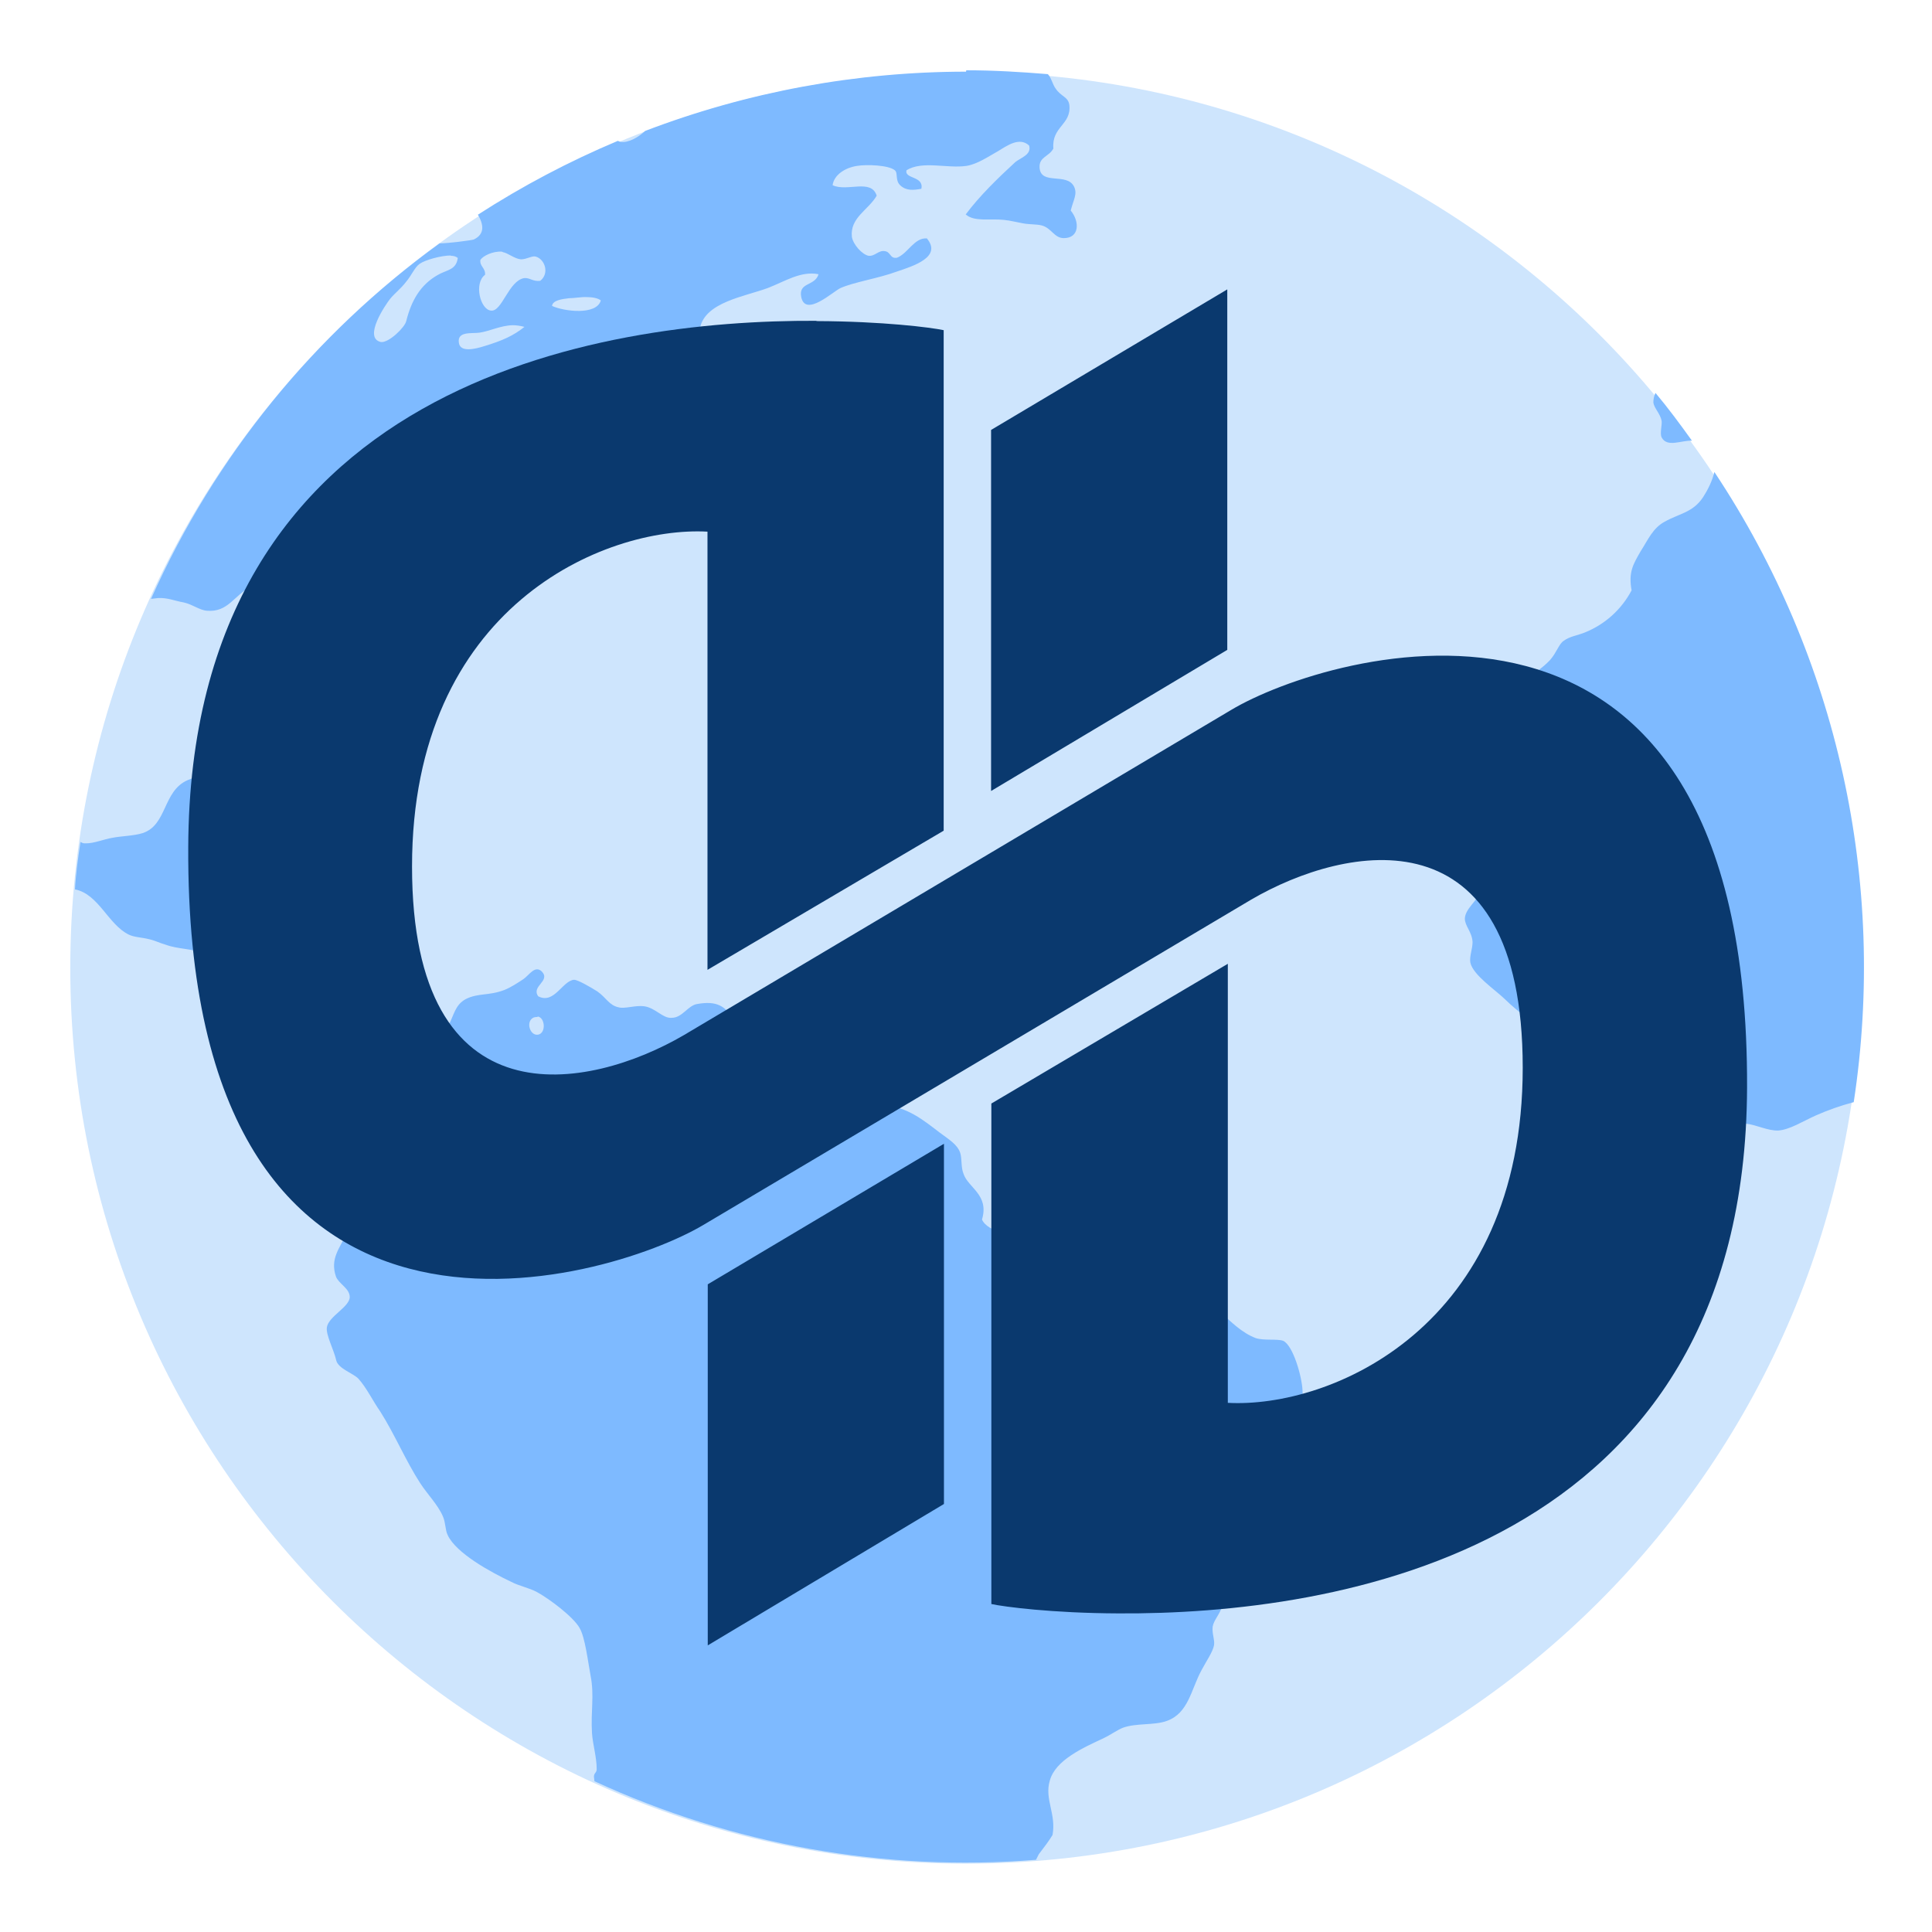
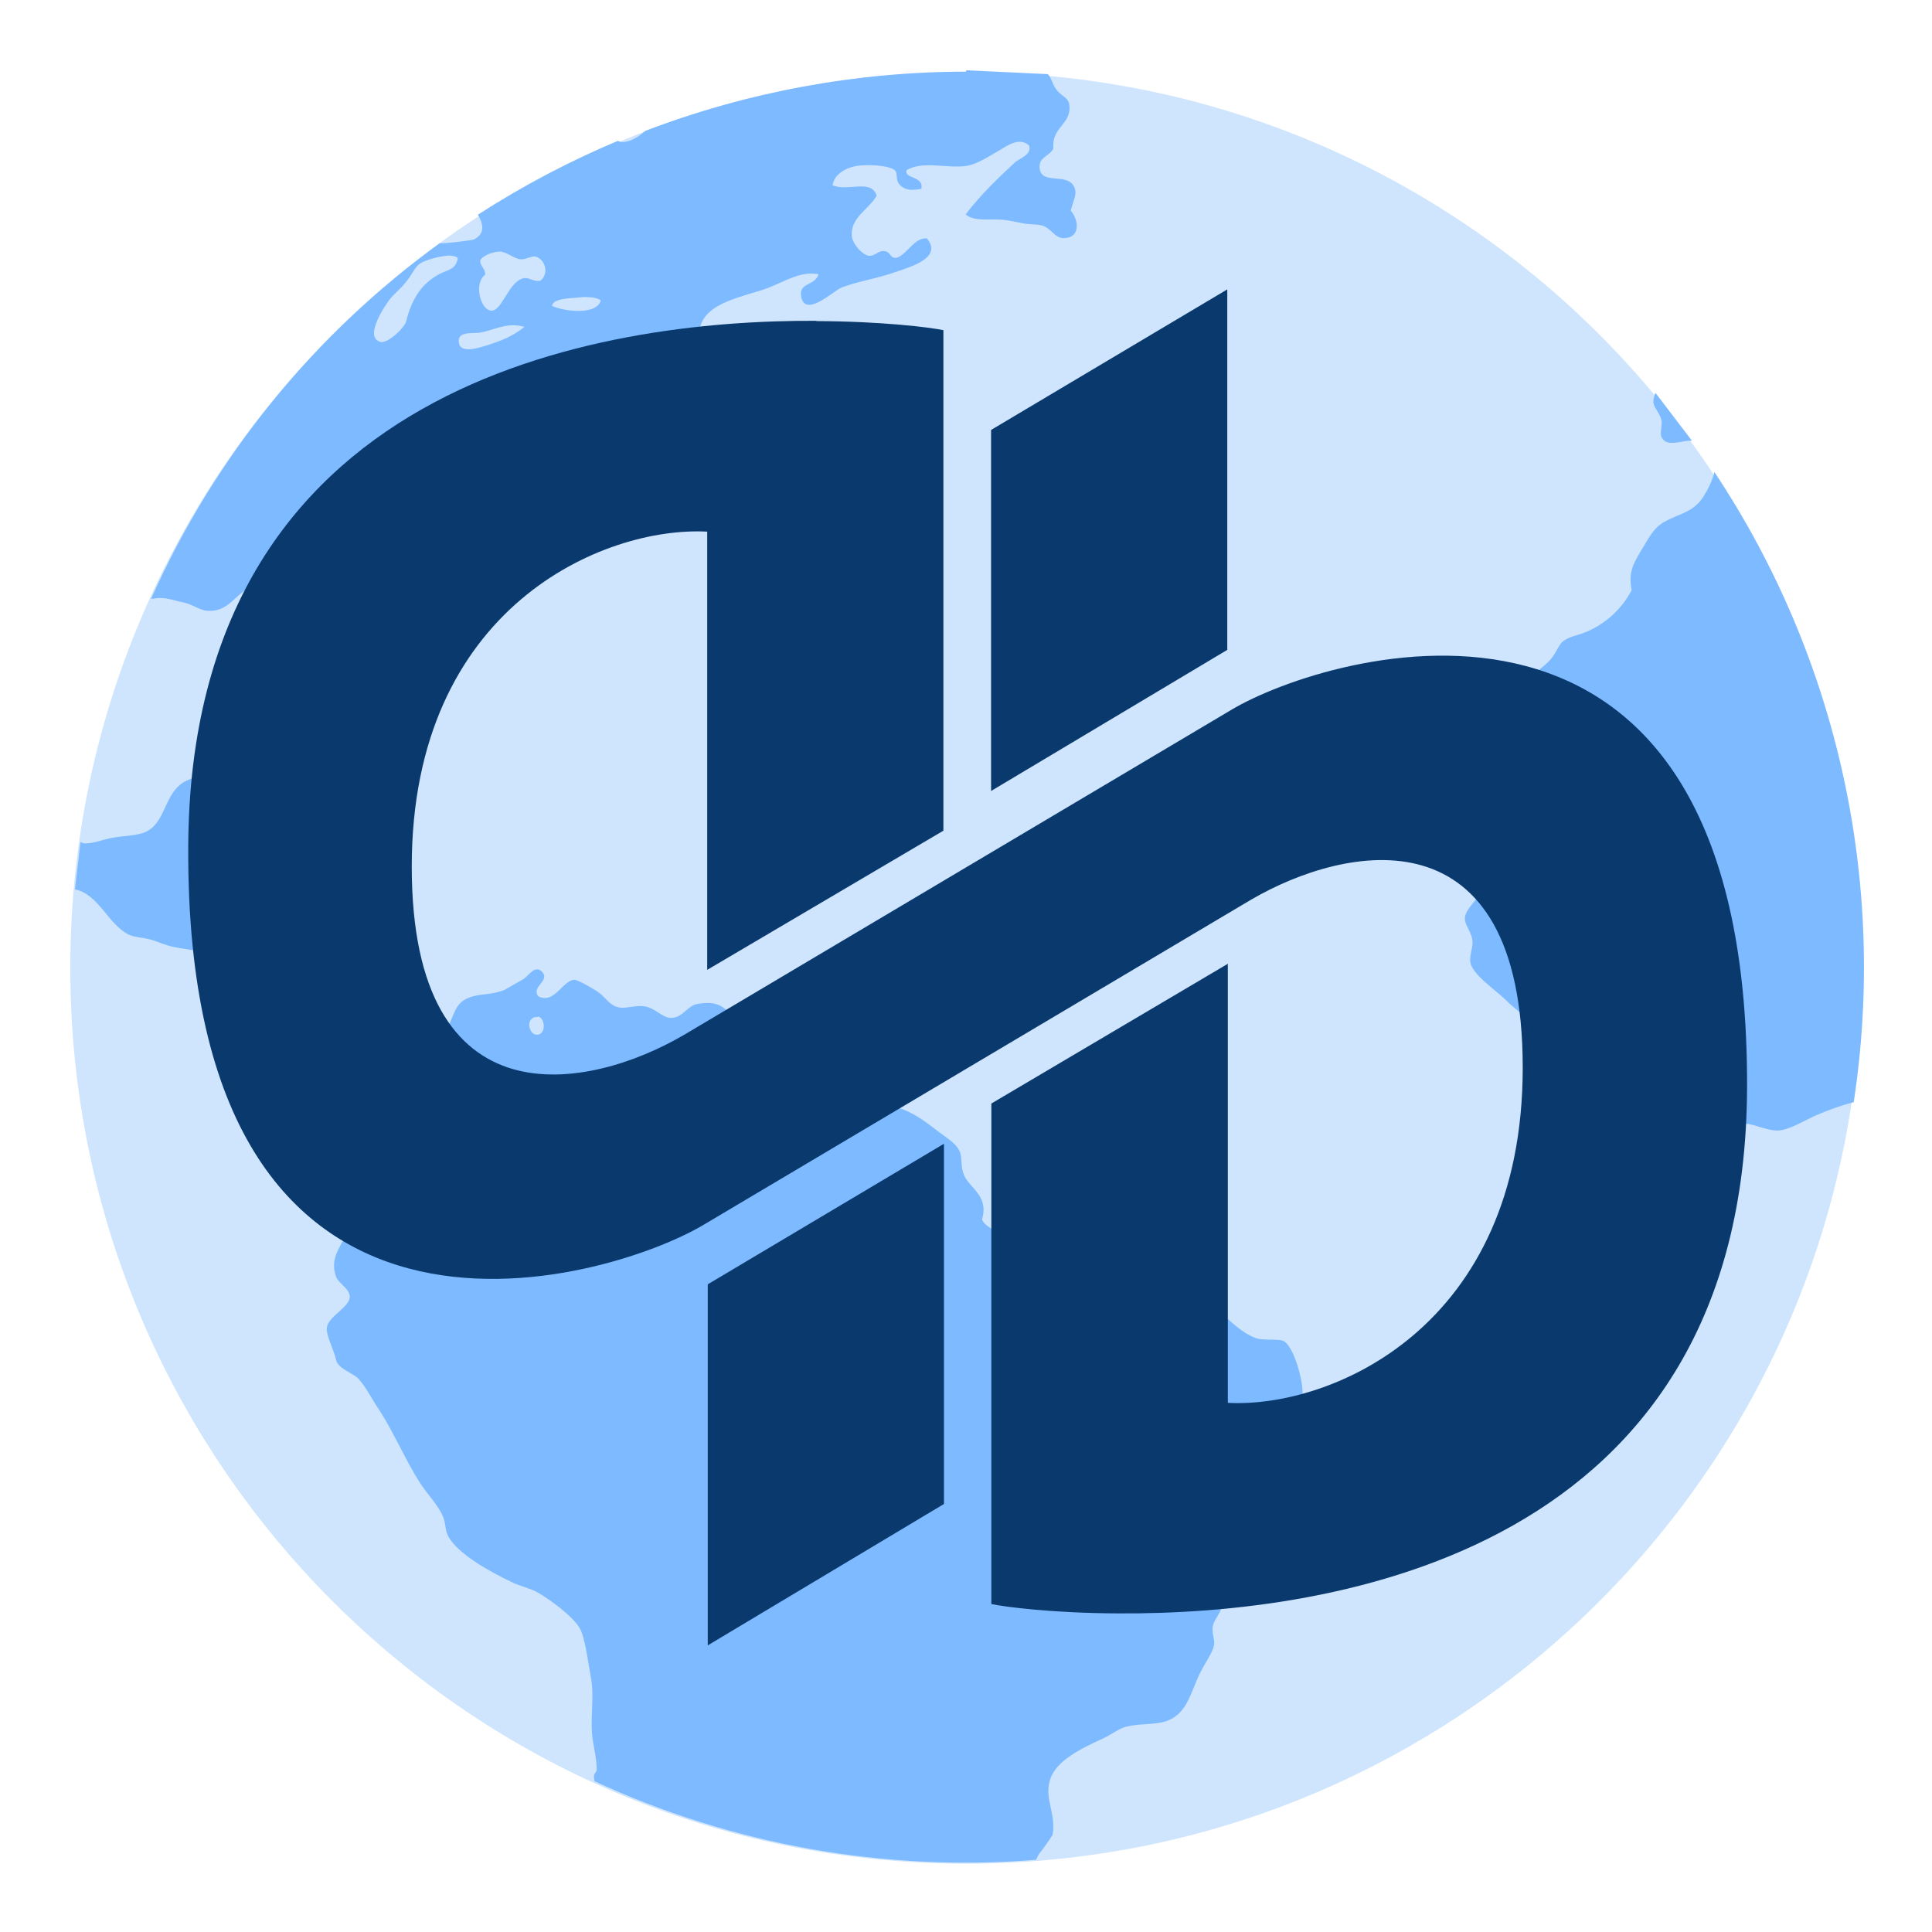
<svg xmlns="http://www.w3.org/2000/svg" viewBox="-26 -26 701 701">
  <circle cx="324.5" cy="325.2" fill="#cee5fd" r="325" />
-   <path fill="#7ebaff" d="M324.5 0a327 327 0 0 0-116.4 21.5c-2.6 2.4-6 4.3-8.7 4-.5 0-1-.3-1.2-.4a328 328 0 0 0-50.8 26.8c2 3.4 2.7 7-1.5 9-.8.3-9.3 1.4-12.4 1.4-45.5 33-81.4 77-104.7 129l2.5-.3c3.5-.2 6 1 9.4 1.6 3.2.7 5.7 2.8 8.4 3 7.7.6 9.6-5.4 16-8.8 6.4 1 10.7-1 16.6-.4 4 .4 7 4.7 10 5 2.6.2 5-2.5 7.5-2 2.4.2 6.7 5.6 7 8.6.6 3.8-2.7 7-1.6 11.3 4 4 11.2 4.8 16.8 7 3.6-3 .5-8.5 0-13 0-1.8.2-3.5 0-5.3-.4-3-1.6-5.7-1.7-8.3 0-11.8 9.7-17.4 17.7-22 3.4-2 6.2-5.7 9.2-7.2 4-2 7.2-2.6 10.7-4.6 6.4-3.6 11.8-6.5 16.7-10.5 2.3-5.3.3-12.6.4-18 2.3-1.3 4.3.7 6.7.5 3.8-.7 4.2-6 6.3-8.3 1.3-1.2 4.7-2 6.3-3.3 4-3 5.2-7.5 8.5-8.7 1.2-.5 4-.4 5.8-1 2.5-.5 6-3.5 10-4.8 2.6-1 8.6-1.2 9.6-2.2 1.2-1.3 0-4.8.4-6.7 2-9.3 16.2-11.3 24.6-14.4 6-2.3 12-6.3 18.4-5-1.3 4.4-7.3 2.8-6.3 8.2 1.5 7.6 11.6-2 14.3-3.2 5-2.2 13.8-3.5 20.5-6 6-2 16.4-5.3 10.8-12-4.6-.3-6.8 5.4-10.8 7-2.7.5-2.2-2.2-4.6-2.4-2.2-.3-3.5 2-5.8 1.7-2.3-.5-5.5-4-6-6.8-.8-7 6-9.8 9-15-2-6.3-10.7-1.3-16-3.8.5-3.7 4.4-6.3 8.8-7 3.6-.6 11.6-.3 13.8 1.6 1.2 1 0 3.7 2 5.5 2.2 2 4.8 1.7 7.6 1.2 1-4.7-6.2-3.5-5.4-6.7 5.6-3.6 14.8-.6 21.7-1.6 4-.6 8-3.4 11.6-5.4 3.3-2 7.7-5.2 11.2-2 1 3.3-3 4.4-5 6-6.3 5.8-13 12.3-18 19 3.2 2.8 8.7 1.4 14 2 2 .2 4.4.8 6.6 1.2 2.5.5 5 .3 7 .8 3.6 1 4.5 4.6 8 4.6 5.7 0 5.8-6 2.5-10 1-4 2.5-6 1.2-8.7-2.6-5.2-12-.4-12.5-6.8-.3-4 3.4-4 5-7-.7-8 6.6-8.6 5.8-15.8-.4-3-3-3-5-6-1-1.3-1.6-4-2.8-5.2-9.8-.8-19.6-1.4-29.6-1.4zm-168 65.5c1.8.3 4.2 2.4 6.5 2.6 2.2 0 4-1.4 5.4-1 3.4 1 5 6.2 1.6 8.8-2.7.3-3.8-1.2-5.8-1-5.7 1-8 12.2-12 11.8-4-.3-6.3-10-2.2-13 .2-2.5-2-3-1.7-5.4 1-1.5 4.5-3.2 7.8-3zm-19 1.3c1.2 0 2 .3 2.6.8-.6 4.5-4 4.2-7.5 6.3-6 3.5-9.3 9-11.2 16.6-.5 2.3-6.4 8-9.2 7.6-6.6-1.5 1.8-13.7 3.3-15.6 1.6-2 4-3.8 5.8-6.2 2-2.3 3.2-5.4 5-6.6 2-1.4 7.8-3 11.3-3zm49.5 15c2 0 4 .4 5 1.2-1.5 5.5-13.4 4-17.7 2 .2-2 3.5-2.5 6.2-2.8 2 0 4.3-.5 6.4-.4zM160 92c1.3 0 2.8.2 4.3.6-4 3.2-8 5-14.6 7-3.2 1-8.7 2.4-9.2-1.2-.7-4.3 4.6-3.3 7.5-3.7 3.6-.5 7.6-2.6 12-2.7zm414.6 24.7a8 8 0 0 0-.7 3.4c.3 2 2.5 4 3 6.6.2 1.5-.7 4.6 0 6 2 3.8 7.2 1 11 1.2-4.3-6-8.6-11.8-13.2-17.3zm21.4 28.6c-.6 3-2.5 6.7-4 9-3.7 5.7-8.7 6-14 9-4.3 2.3-6 6.5-8.7 10.7-2.7 4.7-4.5 7.5-3.3 14.2a33.1 33.1 0 0 1-17 15.3c-2.4 1-5.5 1.4-7.6 3-1.7 1-2.6 4.3-5 7-3 3.2-6 4.6-7.5 7-1.2 2-1.6 5.8-3 8.4-1.7 3.5-5.5 5.3-8 8.8-1 1.6-1.7 5-2.8 7-2.7 5-7.2 8.4-6.7 12.6s5 5 5.4 8.4c0 2-1.3 3.3-1.2 5.5 0 3 2.2 5.3 2.5 7.8.6 6.2-2 8.7-3.3 13-.5 2-.3 4.2-.8 5.8-1 3-5.4 6-5.5 9.5 0 2.7 2.6 4.8 2.8 8.5 0 2.5-1.2 5.2-.8 7.5 1 4.5 9 9.8 12.6 13.3 4.7 4.7 11 8.4 13 13.4 1.6 4.2 1.6 9.7 5 12.8 2.4 2.4 6.4 3.8 9.5 6.3 3 2.3 6.2 4.2 9.3 6.7 5 4 12.8 11.8 21 11.2 4-.3 8.4-3.8 13.2-4.6 5-.8 11.4-1.2 16.3-.7 4 .4 7.8 2.6 11.8 2.5 4.2-.3 9-3.4 13.7-5.5a94 94 0 0 1 13.7-4.8 324.6 324.6 0 0 0-50.4-228.4zM57.5 254.6c-7 .4-11.6.7-15.5 2.5-9 4-7.3 16.3-16.3 19.2-3.2 1-7.4 1-11 1.7-3 .5-6.5 2-9.5 2-1 0-1 0-2-.5-.8 5.2-1.7 11.5-2 17.2 8.6 1.7 12 12.7 19.5 16.4 2 1 4.8 1 7.5 1.7 2.2.5 3.8 1.4 6 2 4.3 1.6 9.7 1.4 13.2 3 5.3 2.4 9.2 12.3 13.7 15 .3 2.7-.5 6.3.5 8.3 2 3 5.2 2.3 8.7 4.2 4.2 2.3 5.5 8.2 9.5 10 1.4.6 5 .6 7 1.2 5.7 1.7 7.5 8 12.2 6.7 3-1 3-4.2 3.4-7.2 2.2-2.2 4.4-5.8 7.6-5.8 5.2-.3 5.7 5.3 7.5 10.4 1.2 2.8 4 5.3 4.7 8.3 1.3 5 .7 20.6-.4 23.7-1.3 3.8-6.5 5.4-9.6 9.6-1.5 2-2.2 5-3.4 6.3-2 2.5-5 3-6.6 5.4-.8 1.3-1.7 4-2.5 5.8-2.5 5.3-6 9-3.8 15.5 1 2.6 5 4.3 5 7.4 0 3.6-7.7 7-8.3 11-.4 2.8 2.5 8 3.4 12 .7 3 6.2 4.7 8 6.6 3 3.3 5.2 8 8 12 5.2 8.2 9.3 18 14.5 26 2.6 4 6.4 7.8 8.2 12 1 2.2.8 4.8 1.7 6.7 3 6.7 16 13.7 23 17 3 1.6 6.6 2.2 9.5 3.8 4.4 2.4 13.2 9 15.4 13 2 3.4 3 12 4 17.4 1.4 7.2 0 12.8.5 20.8.3 4.2 1.7 8.6 1.7 13 0 1.4-1 1.3-1 2.8l.2 1.6a321.5 321.5 0 0 0 160.2 28.5l1-2c2-2.6 3.8-5 5-7 1.4-7.7-3-13-1-19.7 2-7.5 12.2-12 19.5-15.4 2.5-1.2 5-3 7-3.8 5-1.8 11.4-.8 16-2.5 7.8-2.8 8.7-11.2 12.5-18.3 1.8-3.4 4.2-6.8 4.6-9.2.3-2-.8-4.2-.5-6.7.4-2.4 2.7-4.6 3.4-7.4 1-3.6 1.3-9 1.3-13 0-3.2-1.6-6-1.7-9-.6-10.8 4-12 8-18 2-2.8 2.7-6.2 4-8.3 6.8-10 18.5-14.8 17.6-30-.2-5-3.4-16.3-7-18-2.2-.8-7 0-10-1-10-3.8-15.8-16-26-16.8-2.2-.3-4.2 1-6.6.8-4-.2-10.2-2.8-14.6-3.3-3-.3-6.7.8-8.4 0-2.6-1.3-3-6-5-7.5-1.7-1.2-5-1.6-7.5-2.5-4-1.6-7.4-3.4-12-3.8-1.6 0-3.4.7-5 .5-2.7-.5-4.8-3.6-7.2-5-3-2-5.8-2.8-7-5.4 2.7-9-5-11.5-6.7-16.6-1-2.5-.5-5.4-1.2-7.6-1-3-4-4.8-7.5-7.4-6-4.6-11.4-9-20-10-3.8-.5-7.6 1-12.2.8-4.8-.3-11-4.5-14.5-8.7-3.6-4-5.3-7.6-8.4-9.6-3-1.8-6.7-1.7-8.7-3.6-1-.8-.8-2.2-1.7-4.2-1.5-3-4-4.7-2-8.3-3.4-1.8-3.5 3-7.2 2.4-3.2-4.6-6-6.7-13.3-5.4-3.4.6-5.3 5-9.2 5-3.2.3-5.8-3.6-10-4.2-3.2-.4-7 1-9.2.4-3.5-.7-4.6-3.6-7.8-5.8-2.4-1.5-7-4.2-8.4-4.2-4.2.3-7.2 9-13 6-2.7-3.7 4.6-5.5 1.3-9-2.5-2.4-4.6 1.3-6.6 2.7-2.3 1.5-4.5 3-7 4-5.8 2.2-9.4 1-14 3.3-4 2.2-4.2 5.8-6.5 10-2 3.5-6.4 8.6-9.3 8.8-3.5.4-7-4.8-10-6-9.6-4.3-14.2 3.5-22.2 3.7-7.3.2-18-12-17.5-18.8 0-4.3 2.4-10.7 3-16 .4-4 3.2-6.6 3.3-10.4 0-5-6.8-9-10-9.5-7.8-1.4-18.7 3.2-27.6-.4-1.7-2.8 2-4.8 3-7.5.5-1.5.2-3.5.7-5.3 1-2.6 3.8-4.7 5-7.5 1-2 1.2-5.2 2.2-8 1-3 3-5 3.3-7 .2-2.8-1-6-3-8zM169 342.8c2.8.3 3.2 6 .3 6.6-3 .6-4.7-4.8-1.7-6.2.6-.2 1-.2 1.5-.2z" />
-   <path fill="#0a396e" d="M419.3 79l-85.7 51v131l85.7-51.2zm-149 11.4c-78.6-.4-227.4 22.3-228 191-1 204.3 152.3 157.7 187 137l198.7-118c34.3-20 98.5-33.2 98.5 61 0 94.4-69.8 123.6-107 121.6V323.7l-85.8 50.7V556c4.6 1 22 3.3 46 3.4 78.7.5 227.6-22.2 228.2-190.8.7-204.4-152.5-157.8-187.2-137l-198.6 118c-34.3 20-98.6 33-98.6-61.2 0-94.3 69.8-123.5 107.2-121.5v159l85.7-50.5V93.8c-4.7-1-22-3.2-46.2-3.3zM316.5 389l-85.7 51v131l85.7-51.3z" />
+   <path fill="#7ebaff" d="M324.5 0a327 327 0 0 0-116.4 21.5c-2.6 2.4-6 4.3-8.7 4-.5 0-1-.3-1.2-.4a328 328 0 0 0-50.8 26.8c2 3.4 2.7 7-1.5 9-.8.3-9.3 1.4-12.4 1.4-45.5 33-81.4 77-104.7 129l2.5-.3c3.5-.2 6 1 9.4 1.6 3.2.7 5.7 2.8 8.4 3 7.7.6 9.6-5.4 16-8.8 6.4 1 10.7-1 16.6-.4 4 .4 7 4.7 10 5 2.6.2 5-2.5 7.5-2 2.4.2 6.7 5.6 7 8.6.6 3.8-2.7 7-1.6 11.3 4 4 11.2 4.8 16.8 7 3.6-3 .5-8.5 0-13 0-1.8.2-3.5 0-5.3-.4-3-1.6-5.7-1.7-8.3 0-11.8 9.7-17.4 17.7-22 3.4-2 6.2-5.7 9.2-7.2 4-2 7.2-2.6 10.7-4.6 6.4-3.6 11.8-6.5 16.7-10.5 2.3-5.3.3-12.6.4-18 2.3-1.3 4.3.7 6.7.5 3.8-.7 4.2-6 6.3-8.3 1.3-1.2 4.7-2 6.3-3.3 4-3 5.2-7.5 8.5-8.7 1.2-.5 4-.4 5.8-1 2.5-.5 6-3.5 10-4.8 2.6-1 8.6-1.2 9.6-2.2 1.2-1.3 0-4.8.4-6.7 2-9.3 16.2-11.3 24.6-14.4 6-2.3 12-6.3 18.4-5-1.3 4.4-7.3 2.8-6.3 8.2 1.5 7.6 11.6-2 14.3-3.2 5-2.2 13.8-3.5 20.5-6 6-2 16.4-5.3 10.8-12-4.6-.3-6.8 5.4-10.8 7-2.7.5-2.2-2.2-4.6-2.4-2.2-.3-3.5 2-5.8 1.7-2.3-.5-5.5-4-6-6.8-.8-7 6-9.8 9-15-2-6.3-10.7-1.3-16-3.8.5-3.7 4.4-6.3 8.8-7 3.6-.6 11.6-.3 13.8 1.6 1.2 1 0 3.7 2 5.5 2.2 2 4.8 1.7 7.6 1.2 1-4.7-6.2-3.5-5.4-6.7 5.6-3.6 14.8-.6 21.7-1.6 4-.6 8-3.4 11.6-5.4 3.3-2 7.7-5.2 11.2-2 1 3.3-3 4.4-5 6-6.3 5.8-13 12.3-18 19 3.2 2.8 8.7 1.4 14 2 2 .2 4.4.8 6.6 1.2 2.5.5 5 .3 7 .8 3.6 1 4.5 4.6 8 4.6 5.7 0 5.8-6 2.5-10 1-4 2.5-6 1.2-8.7-2.6-5.2-12-.4-12.5-6.8-.3-4 3.4-4 5-7-.7-8 6.6-8.6 5.8-15.8-.4-3-3-3-5-6-1-1.3-1.6-4-2.8-5.2L324.6-.5zm-168 65.5c1.8.3 4.2 2.4 6.5 2.6 2.2 0 4-1.4 5.4-1 3.4 1 5 6.2 1.6 8.8-2.7.3-3.8-1.2-5.8-1-5.7 1-8 12.2-12 11.8-4-.3-6.3-10-2.2-13 .2-2.5-2-3-1.7-5.4 1-1.5 4.5-3.2 7.8-3zm-19 1.3c1.2 0 2 .3 2.6.8-.6 4.5-4 4.2-7.5 6.3-6 3.5-9.3 9-11.2 16.6-.5 2.3-6.4 8-9.2 7.6-6.6-1.5 1.8-13.7 3.3-15.6 1.6-2 4-3.8 5.8-6.2 2-2.3 3.2-5.4 5-6.6 2-1.4 7.8-3 11.3-3zm49.5 15c2 0 4 .4 5 1.2-1.5 5.5-13.4 4-17.7 2 .2-2 3.5-2.5 6.2-2.8 2 0 4.3-.5 6.4-.4zM160 92c1.3 0 2.8.2 4.3.6-4 3.2-8 5-14.6 7-3.2 1-8.7 2.4-9.2-1.2-.7-4.3 4.6-3.3 7.5-3.7 3.6-.5 7.6-2.6 12-2.7zm414.6 24.7a8 8 0 0 0-.7 3.4c.3 2 2.5 4 3 6.6.2 1.5-.7 4.6 0 6 2 3.8 7.2 1 11 1.2l-13.2-17.3zm21.4 28.6c-.6 3-2.5 6.7-4 9-3.7 5.7-8.7 6-14 9-4.3 2.3-6 6.5-8.7 10.7-2.7 4.7-4.5 7.5-3.3 14.2a33.1 33.1 0 0 1-17 15.3c-2.4 1-5.5 1.4-7.6 3-1.7 1-2.6 4.3-5 7-3 3.2-6 4.6-7.5 7-1.2 2-1.6 5.8-3 8.4-1.7 3.5-5.5 5.3-8 8.8-1 1.6-1.7 5-2.8 7-2.7 5-7.2 8.4-6.7 12.6s5 5 5.4 8.4c0 2-1.3 3.3-1.2 5.5 0 3 2.2 5.3 2.5 7.8.6 6.2-2 8.7-3.3 13-.5 2-.3 4.2-.8 5.8-1 3-5.4 6-5.5 9.5 0 2.7 2.6 4.8 2.8 8.5 0 2.5-1.2 5.2-.8 7.5 1 4.5 9 9.8 12.6 13.3 4.7 4.7 11 8.4 13 13.4 1.6 4.2 1.6 9.7 5 12.8 2.4 2.4 6.4 3.8 9.5 6.3 3 2.3 6.2 4.2 9.3 6.7 5 4 12.8 11.8 21 11.2 4-.3 8.4-3.8 13.2-4.6a69 69 0 0 1 16.3-.7c4 .4 7.8 2.6 11.8 2.5 4.2-.3 9-3.4 13.7-5.5a94 94 0 0 1 13.7-4.8 324.6 324.6 0 0 0-50.4-228.4zM57.5 254.6c-7 .4-11.6.7-15.5 2.5-9 4-7.3 16.3-16.3 19.2-3.2 1-7.4 1-11 1.7-3 .5-6.5 2-9.5 2-1 0-1 0-2-.5l-2 17.2c8.6 1.7 12 12.7 19.5 16.4 2 1 4.8 1 7.5 1.7 2.2.5 3.8 1.4 6 2 4.3 1.6 9.7 1.4 13.2 3 5.3 2.4 9.2 12.3 13.7 15 .3 2.7-.5 6.3.5 8.3 2 3 5.2 2.3 8.7 4.2 4.2 2.3 5.5 8.2 9.5 10 1.4.6 5 .6 7 1.2 5.7 1.7 7.5 8 12.2 6.7 3-1 3-4.2 3.4-7.2 2.2-2.2 4.4-5.8 7.6-5.8 5.2-.3 5.7 5.3 7.5 10.4 1.2 2.8 4 5.3 4.7 8.3 1.3 5 .7 20.6-.4 23.7-1.3 3.8-6.5 5.4-9.6 9.6-1.5 2-2.2 5-3.4 6.3-2 2.5-5 3-6.6 5.4-.8 1.3-1.7 4-2.5 5.8-2.5 5.3-6 9-3.8 15.5 1 2.6 5 4.3 5 7.4 0 3.6-7.7 7-8.3 11-.4 2.8 2.5 8 3.4 12 .7 3 6.2 4.7 8 6.6 3 3.3 5.2 8 8 12 5.2 8.2 9.3 18 14.5 26 2.6 4 6.4 7.8 8.2 12 1 2.2.8 4.8 1.7 6.7 3 6.7 16 13.7 23 17 3 1.6 6.6 2.2 9.5 3.8 4.4 2.4 13.2 9 15.4 13 2 3.4 3 12 4 17.4 1.4 7.2 0 12.8.5 20.8.3 4.2 1.7 8.6 1.7 13 0 1.4-1 1.3-1 2.8l.2 1.6a321.5 321.5 0 0 0 160.2 28.5l1-2a81 81 0 0 0 5-7c1.4-7.7-3-13-1-19.7 2-7.5 12.2-12 19.5-15.4 2.5-1.2 5-3 7-3.8 5-1.8 11.4-.8 16-2.5 7.8-2.8 8.7-11.2 12.5-18.3 1.8-3.4 4.2-6.8 4.6-9.2.3-2-.8-4.2-.5-6.7.4-2.4 2.7-4.6 3.4-7.4a55 55 0 0 0 1.3-13c0-3.2-1.6-6-1.7-9-.6-10.8 4-12 8-18 2-2.8 2.7-6.2 4-8.3 6.8-10 18.5-14.8 17.6-30-.2-5-3.4-16.3-7-18-2.2-.8-7 0-10-1-10-3.8-15.8-16-26-16.8-2.2-.3-4.2 1-6.6.8-4-.2-10.2-2.8-14.6-3.3-3-.3-6.7.8-8.4 0-2.6-1.3-3-6-5-7.5-1.7-1.2-5-1.6-7.5-2.5-4-1.6-7.4-3.4-12-3.8-1.6 0-3.4.7-5 .5-2.7-.5-4.8-3.6-7.2-5-3-2-5.8-2.8-7-5.4 2.7-9-5-11.5-6.7-16.6-1-2.5-.5-5.4-1.2-7.6-1-3-4-4.8-7.5-7.4-6-4.6-11.4-9-20-10-3.8-.5-7.6 1-12.2.8-4.8-.3-11-4.5-14.5-8.7-3.6-4-5.3-7.6-8.4-9.6-3-1.8-6.7-1.7-8.7-3.6-1-.8-.8-2.2-1.7-4.2-1.5-3-4-4.7-2-8.3-3.4-1.8-3.5 3-7.2 2.4-3.2-4.6-6-6.7-13.3-5.4-3.4.6-5.3 5-9.2 5-3.2.3-5.8-3.6-10-4.2-3.2-.4-7 1-9.2.4-3.5-.7-4.6-3.6-7.8-5.8-2.4-1.5-7-4.2-8.4-4.2-4.2.3-7.2 9-13 6-2.7-3.7 4.6-5.5 1.3-9-2.5-2.4-4.6 1.3-6.6 2.7l-7 4c-5.8 2.2-9.4 1-14 3.3-4 2.2-4.2 5.8-6.5 10-2 3.5-6.4 8.6-9.3 8.8-3.5.4-7-4.8-10-6-9.6-4.3-14.2 3.5-22.2 3.7-7.3.2-18-12-17.5-18.8 0-4.3 2.4-10.7 3-16 .4-4 3.2-6.6 3.3-10.4 0-5-6.8-9-10-9.5-7.8-1.4-18.7 3.2-27.6-.4-1.7-2.8 2-4.8 3-7.5.5-1.5.2-3.5.7-5.3 1-2.6 3.8-4.7 5-7.5 1-2 1.2-5.2 2.2-8 1-3 3-5 3.3-7 .2-2.8-1-6-3-8zM169 342.8c2.8.3 3.2 6 .3 6.6-3 .6-4.7-4.8-1.7-6.2.6-.2 1-.2 1.5-.2z" />
+   <path fill="#0a396e" d="M419.3 79l-85.7 51v131l85.7-51.2zm-149 11.4c-78.6-.4-227.4 22.3-228 191-1 204.3 152.3 157.7 187 137l198.7-118c34.3-20 98.5-33.2 98.5 61 0 94.4-69.8 123.6-107 121.6V323.7l-85.8 50.7V556c4.6 1 22 3.3 46 3.4 78.7.5 227.6-22.2 228.2-190.8.7-204.4-152.5-157.8-187.2-137L222 349.6c-34.3 20-98.6 33-98.6-61.2 0-94.3 69.8-123.5 107.2-121.5v159l85.7-50.5V93.8c-4.7-1-22-3.2-46.2-3.3zM316.5 389l-85.7 51v131l85.7-51.3z" />
</svg>
